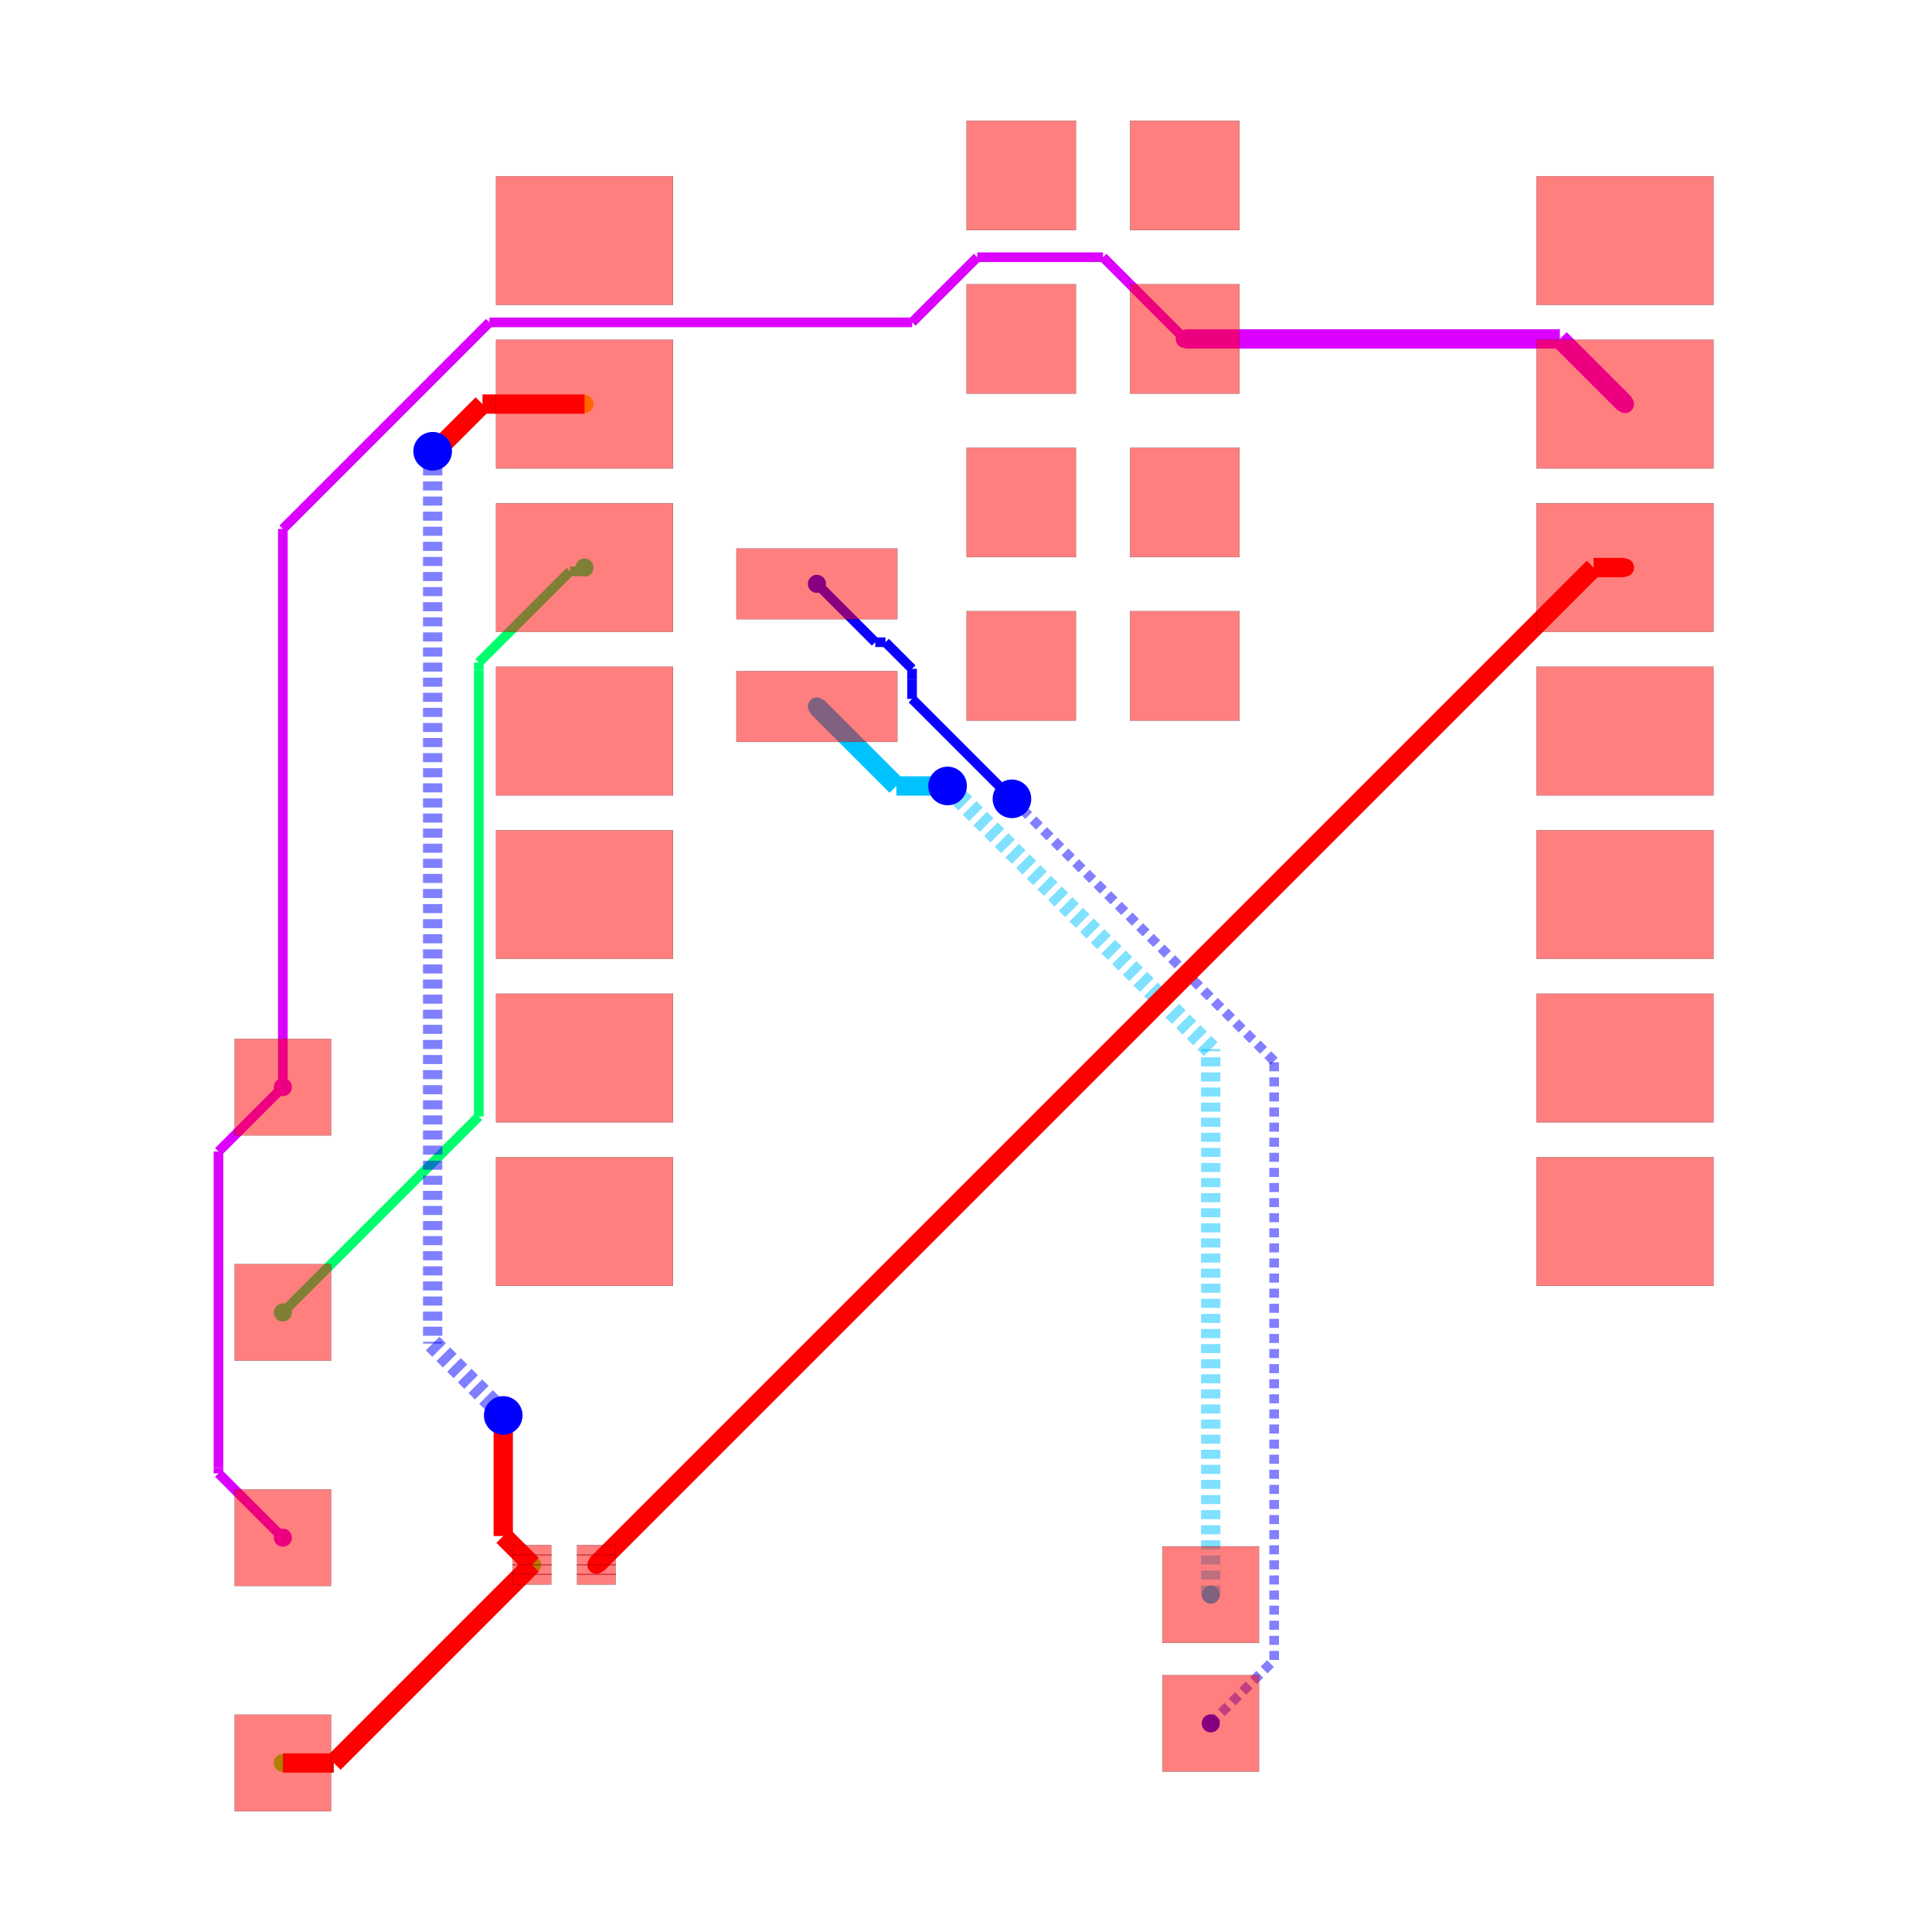
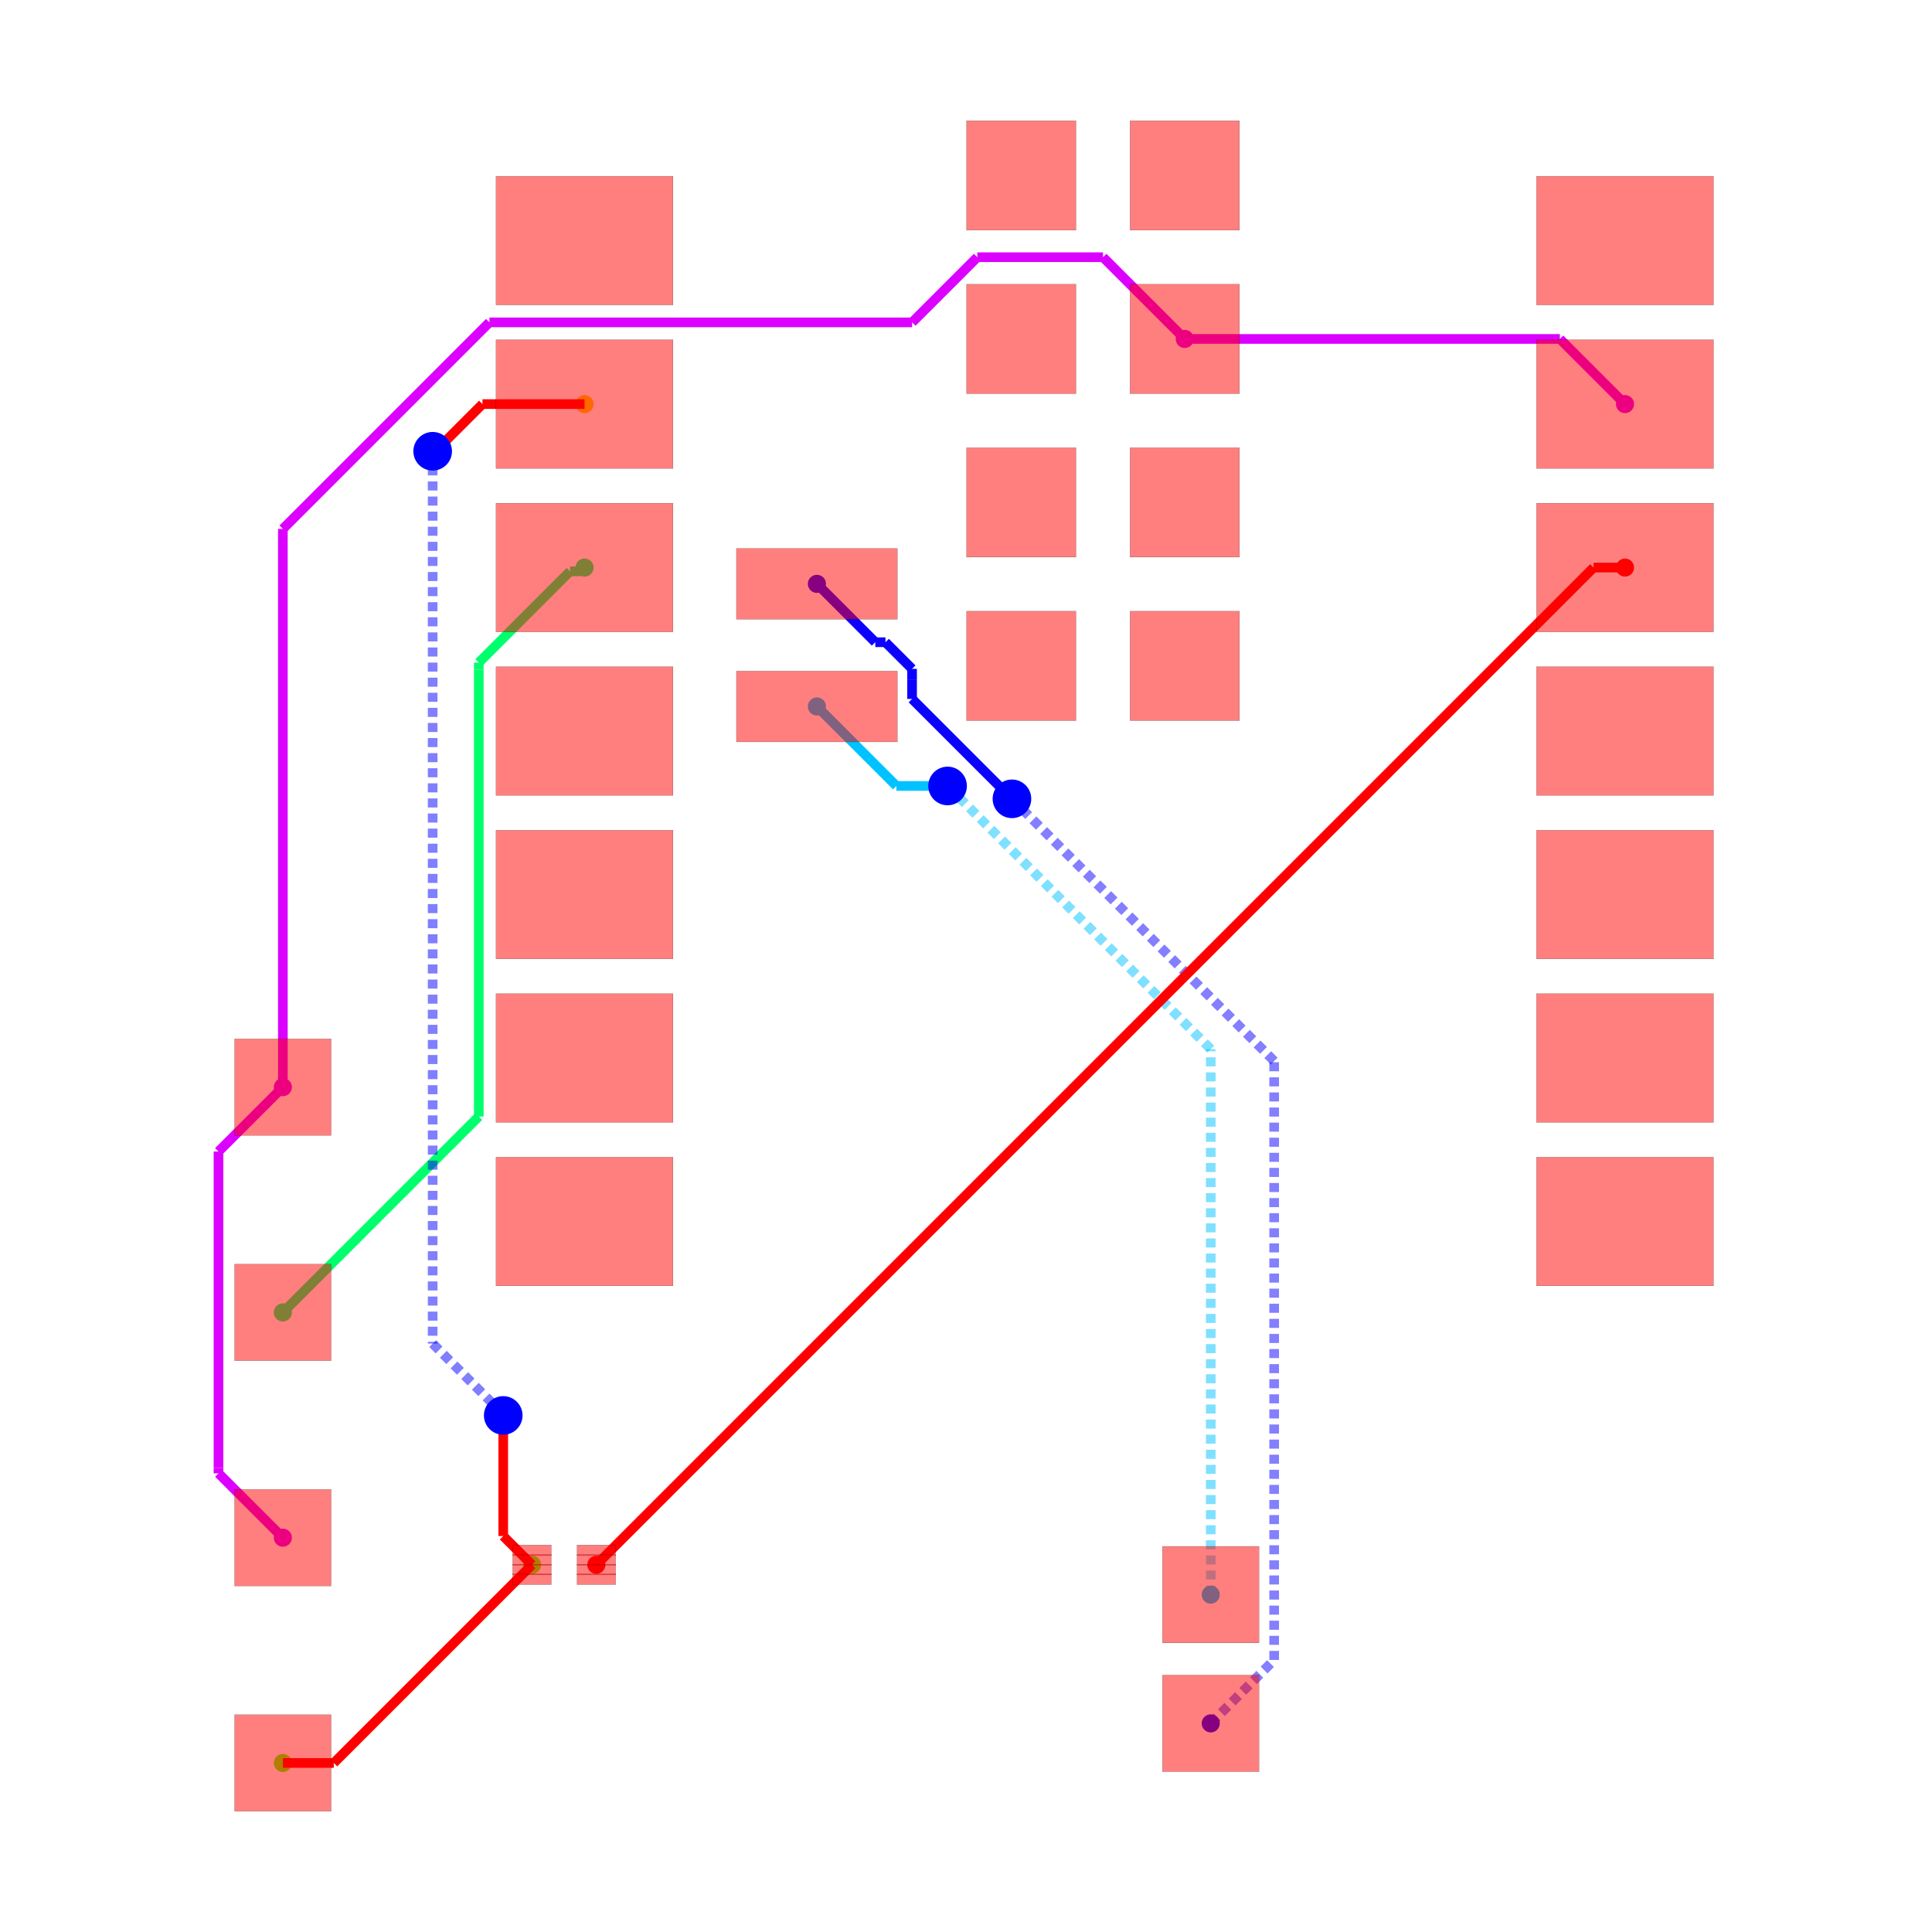
<svg xmlns="http://www.w3.org/2000/svg" width="640" height="640" viewBox="0 0 640 640">
  <rect width="100%" height="100%" fill="white" />
  <g>
    <circle data-type="point" data-label="source_trace_2 (top)" data-x="10.124772" data-y="6.993" cx="538.304" cy="188.015" r="3" fill="hsl(0, 100%, 50%)" />
  </g>
  <g>
    <circle data-type="point" data-label="source_trace_2 (top)" data-x="-5.856893060790263" data-y="-8.500436101920712" cx="197.549" cy="518.359" r="3" fill="hsl(0, 100%, 50%)" />
  </g>
  <g>
    <circle data-type="point" data-label="source_trace_3 (top)" data-x="-6.040227999999999" data-y="9.533000000000001" cx="193.64" cy="133.858" r="3" fill="hsl(48.571, 100%, 50%)" />
  </g>
  <g>
    <circle data-type="point" data-label="source_trace_3 (top)" data-x="-6.856893060790263" data-y="-8.500436101920712" cx="176.228" cy="518.359" r="3" fill="hsl(48.571, 100%, 50%)" />
  </g>
  <g>
    <circle data-type="point" data-label="source_trace_4 (top)" data-x="-6.856893060790263" data-y="-8.500436101920712" cx="176.228" cy="518.359" r="3" fill="hsl(97.143, 100%, 50%)" />
  </g>
  <g>
    <circle data-type="point" data-label="source_trace_4 (top)" data-x="-10.727385294299685" data-y="-11.579453643315949" cx="93.703" cy="584.009" r="3" fill="hsl(97.143, 100%, 50%)" />
  </g>
  <g>
    <circle data-type="point" data-label="source_trace_6 (top)" data-x="-6.040227999999999" data-y="6.993" cx="193.64" cy="188.015" r="3" fill="hsl(145.714, 100%, 50%)" />
  </g>
  <g>
    <circle data-type="point" data-label="source_trace_6 (top)" data-x="-10.727385294299685" data-y="-4.579453643315949" cx="93.703" cy="434.758" r="3" fill="hsl(145.714, 100%, 50%)" />
  </g>
  <g>
    <circle data-type="point" data-label="source_trace_8 (top)" data-x="-2.4302279999999996" data-y="4.835" cx="270.611" cy="234.026" r="3" fill="hsl(194.286, 100%, 50%)" />
  </g>
  <g>
    <circle data-type="point" data-label="source_trace_8 (top)" data-x="3.6885631738662035" data-y="-8.96420520580684" cx="401.074" cy="528.248" r="3" fill="hsl(194.286, 100%, 50%)" />
  </g>
  <g>
    <circle data-type="point" data-label="source_trace_9 (top)" data-x="-2.4302279999999996" data-y="6.74" cx="270.611" cy="193.409" r="3" fill="hsl(242.857, 100%, 50%)" />
  </g>
  <g>
    <circle data-type="point" data-label="source_trace_9 (top)" data-x="3.6885631738662035" data-y="-10.96420520580684" cx="401.074" cy="570.891" r="3" fill="hsl(242.857, 100%, 50%)" />
  </g>
  <g>
    <circle data-type="point" data-label="source_net_0 (top)" data-x="-10.727385294299685" data-y="-8.079453643315949" cx="93.703" cy="509.383" r="3" fill="hsl(291.429, 100%, 50%)" />
  </g>
  <g>
    <circle data-type="point" data-label="source_net_0 (top)" data-x="-10.727385294299685" data-y="-1.079453643315949" cx="93.703" cy="360.132" r="3" fill="hsl(291.429, 100%, 50%)" />
  </g>
  <g>
    <circle data-type="point" data-label="source_net_0 (top)" data-x="3.2847720000000002" data-y="10.545" cx="392.464" cy="112.28" r="3" fill="hsl(291.429, 100%, 50%)" />
  </g>
  <g>
    <circle data-type="point" data-label="source_net_0 (top)" data-x="10.124772" data-y="9.533000000000001" cx="538.304" cy="133.858" r="3" fill="hsl(291.429, 100%, 50%)" />
  </g>
  <g>
-     <polyline data-points="3.2847720000000002,10.545 9.112772000000001,10.545" data-type="line" data-label="" points="392.464,112.28 516.727,112.28" fill="none" stroke="hsl(291.429, 100%, 50%)" stroke-width="6.396" />
-   </g>
-   <g>
-     <polyline data-points="9.112772000000001,10.545 10.124772,9.533000000000001" data-type="line" data-label="" points="516.727,112.28 538.304,133.858" fill="none" stroke="hsl(291.429, 100%, 50%)" stroke-width="6.396" />
+     <polyline data-points="3.2847720000000002,10.545 9.112772000000001,10.545" data-type="line" data-label="" points="392.464,112.28 516.727,112.28" fill="none" stroke="hsl(291.429, 100%, 50%)" stroke-width="3.198" />
+   </g>
+   <g>
+     <polyline data-points="9.112772000000001,10.545 10.124772,9.533000000000001" data-type="line" data-label="" points="516.727,112.28 538.304,133.858" fill="none" stroke="hsl(291.429, 100%, 50%)" stroke-width="3.198" />
  </g>
  <g>
    <polyline data-points="-10.727385294299685,-1.079453643315949 -11.727494334164163,-2.079562683180427" data-type="line" data-label="" points="93.703,360.132 72.379,381.456" fill="none" stroke="hsl(291.429, 100%, 50%)" stroke-width="3.198" />
  </g>
  <g>
    <polyline data-points="-11.727494334164163,-2.079562683180427 -11.727494334164163,-6.994025818108921" data-type="line" data-label="" points="72.379,381.456 72.379,486.24" fill="none" stroke="hsl(291.429, 100%, 50%)" stroke-width="3.198" />
  </g>
  <g>
    <polyline data-points="-11.727494334164163,-6.994025818108921 -11.727494334164163,-7.079344603451471" data-type="line" data-label="" points="72.379,486.24 72.379,488.059" fill="none" stroke="hsl(291.429, 100%, 50%)" stroke-width="3.198" />
  </g>
  <g>
    <polyline data-points="-11.727494334164163,-7.079344603451471 -10.727385294299685,-8.079453643315949" data-type="line" data-label="" points="72.379,488.059 93.703,509.383" fill="none" stroke="hsl(291.429, 100%, 50%)" stroke-width="3.198" />
  </g>
  <g>
    <polyline data-points="-10.727385294299685,-1.079453643315949 -10.727385294299685,7.593448202743216" data-type="line" data-label="" points="93.703,360.132 93.703,175.212" fill="none" stroke="hsl(291.429, 100%, 50%)" stroke-width="3.198" />
  </g>
  <g>
    <polyline data-points="-10.727385294299685,7.593448202743216 -7.518349078821869,10.802484418221033" data-type="line" data-label="" points="93.703,175.212 162.125,106.79" fill="none" stroke="hsl(291.429, 100%, 50%)" stroke-width="3.198" />
  </g>
  <g>
    <polyline data-points="-7.518349078821869,10.802484418221033 -0.9507636247636544,10.802484418221033" data-type="line" data-label="" points="162.125,106.79 302.156,106.79" fill="none" stroke="hsl(291.429, 100%, 50%)" stroke-width="3.198" />
  </g>
  <g>
    <polyline data-points="-0.9507636247636544,10.802484418221033 0.06175195701531419,11.815000000000001" data-type="line" data-label="" points="302.156,106.79 323.744,85.202" fill="none" stroke="hsl(291.429, 100%, 50%)" stroke-width="3.198" />
  </g>
  <g>
    <polyline data-points="0.06175195701531419,11.815000000000001 2.014771999999999,11.815000000000001" data-type="line" data-label="" points="323.744,85.202 365.386,85.202" fill="none" stroke="hsl(291.429, 100%, 50%)" stroke-width="3.198" />
  </g>
  <g>
    <polyline data-points="2.014771999999999,11.815000000000001 3.2847720000000002,10.545" data-type="line" data-label="" points="365.386,85.202 392.464,112.28" fill="none" stroke="hsl(291.429, 100%, 50%)" stroke-width="3.198" />
  </g>
  <g>
    <polyline data-points="3.6885631738662035,-10.96420520580684 4.674003980297006,-9.978764399376036" data-type="line" data-label="" points="401.074,570.891 422.085,549.88" fill="none" stroke="rgba(8,0,255,0.5)" stroke-width="3.198" stroke-dasharray="3 2" />
  </g>
  <g>
    <polyline data-points="4.674003980297006,-9.978764399376036 4.674003980297006,-0.6740039802970057" data-type="line" data-label="" points="422.085,549.88 422.085,351.487" fill="none" stroke="rgba(8,0,255,0.5)" stroke-width="3.198" stroke-dasharray="3 2" />
  </g>
  <g>
    <polyline data-points="4.674003980297006,-0.6740039802970057 4.674003980297005,-0.6740039802970057" data-type="line" data-label="" points="422.085,351.487 422.085,351.487" fill="none" stroke="rgba(8,0,255,0.5)" stroke-width="3.198" stroke-dasharray="3 2" />
  </g>
  <g>
    <polyline data-points="4.674003980297005,-0.6740039802970057 0.6086043210830926,3.3913956789169077" data-type="line" data-label="" points="422.085,351.487 335.404,264.806" fill="none" stroke="rgba(8,0,255,0.5)" stroke-width="3.198" stroke-dasharray="3 2" />
  </g>
  <g>
    <polyline data-points="0.6086043210830926,3.3913956789169077 0.6,3.4000000000000004" data-type="line" data-label="" points="335.404,264.806 335.221,264.623" fill="none" stroke="rgba(8,0,255,0.5)" stroke-width="3.198" stroke-dasharray="3 2" />
  </g>
  <g>
    <polyline data-points="0.6,3.4000000000000004 -0.9518234432128395,4.95182344321284" data-type="line" data-label="" points="335.221,264.623 302.133,231.536" fill="none" stroke="hsl(242.857, 100%, 50%)" stroke-width="3.198" />
  </g>
  <g>
    <polyline data-points="-0.9518234432128395,4.95182344321284 -0.9518234432128395,5.255982714751378" data-type="line" data-label="" points="302.133,231.536 302.133,225.05" fill="none" stroke="hsl(242.857, 100%, 50%)" stroke-width="3.198" />
  </g>
  <g>
    <polyline data-points="-0.9518234432128395,5.255982714751378 -0.9518234432128395,5.419780192456871" data-type="line" data-label="" points="302.133,225.05 302.133,221.558" fill="none" stroke="hsl(242.857, 100%, 50%)" stroke-width="3.198" />
  </g>
  <g>
    <polyline data-points="-0.9518234432128395,5.419780192456871 -1.3650920106338424,5.833048759877874" data-type="line" data-label="" points="302.133,221.558 293.322,212.747" fill="none" stroke="hsl(242.857, 100%, 50%)" stroke-width="3.198" />
  </g>
  <g>
    <polyline data-points="-1.3650920106338424,5.833048759877874 -1.5232767598778736,5.833048759877874" data-type="line" data-label="" points="293.322,212.747 289.949,212.747" fill="none" stroke="hsl(242.857, 100%, 50%)" stroke-width="3.198" />
  </g>
  <g>
    <polyline data-points="-1.5232767598778736,5.833048759877874 -2.4302279999999996,6.74" data-type="line" data-label="" points="289.949,212.747 270.611,193.409" fill="none" stroke="hsl(242.857, 100%, 50%)" stroke-width="3.198" />
  </g>
  <g>
-     <polyline data-points="3.6885631738662035,-8.96420520580684 3.6885631738662035,-0.4885631738662033" data-type="line" data-label="" points="401.074,528.248 401.074,347.533" fill="none" stroke="rgba(0,195,255,0.5)" stroke-width="6.396" stroke-dasharray="3 2" />
-   </g>
-   <g>
-     <polyline data-points="3.6885631738662035,-0.4885631738662033 -0.39434265501119053,3.5943426550111903" data-type="line" data-label="" points="401.074,347.533 314.02,260.479" fill="none" stroke="rgba(0,195,255,0.5)" stroke-width="6.396" stroke-dasharray="3 2" />
-   </g>
-   <g>
-     <polyline data-points="-0.39434265501119053,3.5943426550111903 -0.40000000000000013,3.6" data-type="line" data-label="" points="314.02,260.479 313.899,260.359" fill="none" stroke="rgba(0,195,255,0.5)" stroke-width="6.396" stroke-dasharray="3 2" />
-   </g>
-   <g>
-     <polyline data-points="-0.40000000000000013,3.6 -1.1952279999999997,3.6" data-type="line" data-label="" points="313.899,260.359 296.944,260.359" fill="none" stroke="hsl(194.286, 100%, 50%)" stroke-width="6.396" />
-   </g>
-   <g>
-     <polyline data-points="-1.1952279999999997,3.6 -2.4302279999999996,4.835" data-type="line" data-label="" points="296.944,260.359 270.611,234.026" fill="none" stroke="hsl(194.286, 100%, 50%)" stroke-width="6.396" />
+     <polyline data-points="3.6885631738662035,-8.96420520580684 3.6885631738662035,-0.4885631738662033" data-type="line" data-label="" points="401.074,528.248 401.074,347.533" fill="none" stroke="rgba(0,195,255,0.5)" stroke-width="3.198" stroke-dasharray="3 2" />
+   </g>
+   <g>
+     <polyline data-points="3.6885631738662035,-0.4885631738662033 -0.39434265501119053,3.5943426550111903" data-type="line" data-label="" points="401.074,347.533 314.02,260.479" fill="none" stroke="rgba(0,195,255,0.5)" stroke-width="3.198" stroke-dasharray="3 2" />
+   </g>
+   <g>
+     <polyline data-points="-0.39434265501119053,3.5943426550111903 -0.40000000000000013,3.6" data-type="line" data-label="" points="314.02,260.479 313.899,260.359" fill="none" stroke="rgba(0,195,255,0.5)" stroke-width="3.198" stroke-dasharray="3 2" />
+   </g>
+   <g>
+     <polyline data-points="-0.40000000000000013,3.6 -1.1952279999999997,3.6" data-type="line" data-label="" points="313.899,260.359 296.944,260.359" fill="none" stroke="hsl(194.286, 100%, 50%)" stroke-width="3.198" />
+   </g>
+   <g>
+     <polyline data-points="-1.1952279999999997,3.6 -2.4302279999999996,4.835" data-type="line" data-label="" points="296.944,260.359 270.611,234.026" fill="none" stroke="hsl(194.286, 100%, 50%)" stroke-width="3.198" />
  </g>
  <g>
    <polyline data-points="-10.727385294299685,-4.579453643315949 -7.683421444797486,-1.53548979381375" data-type="line" data-label="" points="93.703,434.758 158.605,369.855" fill="none" stroke="hsl(145.714, 100%, 50%)" stroke-width="3.198" />
  </g>
  <g>
    <polyline data-points="-7.683421444797486,-1.53548979381375 -7.683421444797486,5.4095967638739735" data-type="line" data-label="" points="158.605,369.855 158.605,221.775" fill="none" stroke="hsl(145.714, 100%, 50%)" stroke-width="3.198" />
  </g>
  <g>
    <polyline data-points="-7.683421444797486,5.4095967638739735 -7.683421444797486,5.516578555202515" data-type="line" data-label="" points="158.605,221.775 158.605,219.494" fill="none" stroke="hsl(145.714, 100%, 50%)" stroke-width="3.198" />
  </g>
  <g>
    <polyline data-points="-7.683421444797486,5.516578555202515 -6.2656333348638,6.934366665136201" data-type="line" data-label="" points="158.605,219.494 188.834,189.265" fill="none" stroke="hsl(145.714, 100%, 50%)" stroke-width="3.198" />
  </g>
  <g>
    <polyline data-points="-6.2656333348638,6.934366665136201 -6.098861334863798,6.934366665136201" data-type="line" data-label="" points="188.834,189.265 192.39,189.265" fill="none" stroke="hsl(145.714, 100%, 50%)" stroke-width="3.198" />
  </g>
  <g>
    <polyline data-points="-6.098861334863798,6.934366665136201 -6.040227999999999,6.993" data-type="line" data-label="" points="192.39,189.265 193.64,188.015" fill="none" stroke="hsl(145.714, 100%, 50%)" stroke-width="3.198" />
  </g>
  <g>
-     <polyline data-points="-10.727385294299685,-11.579453643315949 -9.9359106021855,-11.579453643315949" data-type="line" data-label="" points="93.703,584.009 110.578,584.009" fill="none" stroke="red" stroke-width="6.396" />
-   </g>
-   <g>
-     <polyline data-points="-9.9359106021855,-11.579453643315949 -6.856893060790263,-8.500436101920712" data-type="line" data-label="" points="110.578,584.009 176.228,518.359" fill="none" stroke="red" stroke-width="6.396" />
-   </g>
-   <g>
-     <polyline data-points="-6.040227999999999,9.533000000000001 -7.6261862149085395,9.533000000000001" data-type="line" data-label="" points="193.64,133.858 159.825,133.858" fill="none" stroke="red" stroke-width="6.396" />
-   </g>
-   <g>
-     <polyline data-points="-7.6261862149085395,9.533000000000001 -8.27244901607725,8.886737198831291" data-type="line" data-label="" points="159.825,133.858 146.046,147.637" fill="none" stroke="red" stroke-width="6.396" />
-   </g>
-   <g>
-     <polyline data-points="-8.27244901607725,8.886737198831291 -8.4,8.8" data-type="line" data-label="" points="146.046,147.637 143.326,149.486" fill="none" stroke="red" stroke-width="6.396" />
-   </g>
-   <g>
-     <polyline data-points="-8.4,8.8 -8.4,-5.06335497075901" data-type="line" data-label="" points="143.326,149.486 143.326,445.075" fill="none" stroke="rgba(0,0,255,0.5)" stroke-width="6.396" stroke-dasharray="3 2" />
-   </g>
-   <g>
-     <polyline data-points="-8.4,-5.06335497075901 -7.295856780438707,-6.167498190320304" data-type="line" data-label="" points="143.326,445.075 166.868,468.617" fill="none" stroke="rgba(0,0,255,0.5)" stroke-width="6.396" stroke-dasharray="3 2" />
-   </g>
-   <g>
-     <polyline data-points="-7.295856780438707,-6.167498190320304 -7.303683588772486,-6.179968050960356" data-type="line" data-label="" points="166.868,468.617 166.702,468.883" fill="none" stroke="rgba(0,0,255,0.5)" stroke-width="6.396" stroke-dasharray="3 2" />
-   </g>
-   <g>
-     <polyline data-points="-7.303683588772486,-6.179968050960356 -7.303683588772486,-8.05364557393849" data-type="line" data-label="" points="166.702,468.883 166.702,508.833" fill="none" stroke="red" stroke-width="6.396" />
-   </g>
-   <g>
-     <polyline data-points="-7.303683588772486,-8.05364557393849 -6.856893060790263,-8.500436101920712" data-type="line" data-label="" points="166.702,508.833 176.228,518.359" fill="none" stroke="red" stroke-width="6.396" />
-   </g>
-   <g>
-     <polyline data-points="10.124772,6.993 9.63654304113045,6.993" data-type="line" data-label="" points="538.304,188.015 527.894,188.015" fill="none" stroke="hsl(0, 100%, 50%)" stroke-width="6.396" />
-   </g>
-   <g>
-     <polyline data-points="9.63654304113045,6.993 -5.856893060790263,-8.500436101920712" data-type="line" data-label="" points="527.894,188.015 197.549,518.359" fill="none" stroke="hsl(0, 100%, 50%)" stroke-width="6.396" />
+     <polyline data-points="-10.727385294299685,-11.579453643315949 -9.9359106021855,-11.579453643315949" data-type="line" data-label="" points="93.703,584.009 110.578,584.009" fill="none" stroke="red" stroke-width="3.198" />
+   </g>
+   <g>
+     <polyline data-points="-9.9359106021855,-11.579453643315949 -6.856893060790263,-8.500436101920712" data-type="line" data-label="" points="110.578,584.009 176.228,518.359" fill="none" stroke="red" stroke-width="3.198" />
+   </g>
+   <g>
+     <polyline data-points="-6.040227999999999,9.533000000000001 -7.6261862149085395,9.533000000000001" data-type="line" data-label="" points="193.64,133.858 159.825,133.858" fill="none" stroke="red" stroke-width="3.198" />
+   </g>
+   <g>
+     <polyline data-points="-7.6261862149085395,9.533000000000001 -8.27244901607725,8.886737198831291" data-type="line" data-label="" points="159.825,133.858 146.046,147.637" fill="none" stroke="red" stroke-width="3.198" />
+   </g>
+   <g>
+     <polyline data-points="-8.27244901607725,8.886737198831291 -8.4,8.8" data-type="line" data-label="" points="146.046,147.637 143.326,149.486" fill="none" stroke="red" stroke-width="3.198" />
+   </g>
+   <g>
+     <polyline data-points="-8.4,8.8 -8.4,-5.06335497075901" data-type="line" data-label="" points="143.326,149.486 143.326,445.075" fill="none" stroke="rgba(0,0,255,0.5)" stroke-width="3.198" stroke-dasharray="3 2" />
+   </g>
+   <g>
+     <polyline data-points="-8.4,-5.06335497075901 -7.295856780438707,-6.167498190320304" data-type="line" data-label="" points="143.326,445.075 166.868,468.617" fill="none" stroke="rgba(0,0,255,0.5)" stroke-width="3.198" stroke-dasharray="3 2" />
+   </g>
+   <g>
+     <polyline data-points="-7.295856780438707,-6.167498190320304 -7.303683588772486,-6.179968050960356" data-type="line" data-label="" points="166.868,468.617 166.702,468.883" fill="none" stroke="rgba(0,0,255,0.5)" stroke-width="3.198" stroke-dasharray="3 2" />
+   </g>
+   <g>
+     <polyline data-points="-7.303683588772486,-6.179968050960356 -7.303683588772486,-8.05364557393849" data-type="line" data-label="" points="166.702,468.883 166.702,508.833" fill="none" stroke="red" stroke-width="3.198" />
+   </g>
+   <g>
+     <polyline data-points="-7.303683588772486,-8.05364557393849 -6.856893060790263,-8.500436101920712" data-type="line" data-label="" points="166.702,508.833 176.228,518.359" fill="none" stroke="red" stroke-width="3.198" />
+   </g>
+   <g>
+     <polyline data-points="10.124772,6.993 9.63654304113045,6.993" data-type="line" data-label="" points="538.304,188.015 527.894,188.015" fill="none" stroke="hsl(0, 100%, 50%)" stroke-width="3.198" />
+   </g>
+   <g>
+     <polyline data-points="9.63654304113045,6.993 -5.856893060790263,-8.500436101920712" data-type="line" data-label="" points="527.894,188.015 197.549,518.359" fill="none" stroke="hsl(0, 100%, 50%)" stroke-width="3.198" />
  </g>
  <g>
    <rect data-type="rect" data-label="" data-x="-5.856893060790263" data-y="-8.275436101920713" x="191.153" y="511.803" width="12.793" height="3.518" fill="rgba(255,0,0,0.5)" stroke="black" stroke-width="0.047" />
  </g>
  <g>
    <rect data-type="rect" data-label="" data-x="-5.856893060790263" data-y="-8.425436101920713" x="191.153" y="515.001" width="12.793" height="3.518" fill="rgba(255,0,0,0.5)" stroke="black" stroke-width="0.047" />
  </g>
  <g>
    <rect data-type="rect" data-label="" data-x="-5.856893060790263" data-y="-8.575436101920712" x="191.153" y="518.199" width="12.793" height="3.518" fill="rgba(255,0,0,0.5)" stroke="black" stroke-width="0.047" />
  </g>
  <g>
    <rect data-type="rect" data-label="" data-x="-5.856893060790263" data-y="-8.725436101920712" x="191.153" y="521.398" width="12.793" height="3.518" fill="rgba(255,0,0,0.5)" stroke="black" stroke-width="0.047" />
  </g>
  <g>
    <rect data-type="rect" data-label="" data-x="-6.856893060790263" data-y="-8.275436101920713" x="169.831" y="511.803" width="12.793" height="3.518" fill="rgba(255,0,0,0.5)" stroke="black" stroke-width="0.047" />
  </g>
  <g>
    <rect data-type="rect" data-label="" data-x="-6.856893060790263" data-y="-8.425436101920713" x="169.831" y="515.001" width="12.793" height="3.518" fill="rgba(255,0,0,0.5)" stroke="black" stroke-width="0.047" />
  </g>
  <g>
    <rect data-type="rect" data-label="" data-x="-6.856893060790263" data-y="-8.575436101920712" x="169.831" y="518.199" width="12.793" height="3.518" fill="rgba(255,0,0,0.5)" stroke="black" stroke-width="0.047" />
  </g>
  <g>
    <rect data-type="rect" data-label="" data-x="-6.856893060790263" data-y="-8.725436101920712" x="169.831" y="521.398" width="12.793" height="3.518" fill="rgba(255,0,0,0.5)" stroke="black" stroke-width="0.047" />
  </g>
  <g>
    <rect data-type="rect" data-label="" data-x="-6.040227999999999" data-y="12.073" x="164.323" y="58.379" width="58.634" height="42.643" fill="rgba(255,0,0,0.5)" stroke="black" stroke-width="0.047" />
  </g>
  <g>
    <rect data-type="rect" data-label="" data-x="-6.040227999999999" data-y="9.533000000000001" x="164.323" y="112.536" width="58.634" height="42.643" fill="rgba(255,0,0,0.5)" stroke="black" stroke-width="0.047" />
  </g>
  <g>
    <rect data-type="rect" data-label="" data-x="-6.040227999999999" data-y="6.993" x="164.323" y="166.693" width="58.634" height="42.643" fill="rgba(255,0,0,0.5)" stroke="black" stroke-width="0.047" />
  </g>
  <g>
    <rect data-type="rect" data-label="" data-x="-6.040227999999999" data-y="4.453" x="164.323" y="220.85" width="58.634" height="42.643" fill="rgba(255,0,0,0.5)" stroke="black" stroke-width="0.047" />
  </g>
  <g>
    <rect data-type="rect" data-label="" data-x="-6.040227999999999" data-y="1.9129999999999998" x="164.323" y="275.007" width="58.634" height="42.643" fill="rgba(255,0,0,0.5)" stroke="black" stroke-width="0.047" />
  </g>
  <g>
    <rect data-type="rect" data-label="" data-x="-6.040227999999999" data-y="-0.6269999999999998" x="164.323" y="329.163" width="58.634" height="42.643" fill="rgba(255,0,0,0.5)" stroke="black" stroke-width="0.047" />
  </g>
  <g>
    <rect data-type="rect" data-label="" data-x="-6.040227999999999" data-y="-3.167" x="164.323" y="383.32" width="58.634" height="42.643" fill="rgba(255,0,0,0.5)" stroke="black" stroke-width="0.047" />
  </g>
  <g>
    <rect data-type="rect" data-label="" data-x="10.124772" data-y="-3.167" x="508.987" y="383.32" width="58.634" height="42.643" fill="rgba(255,0,0,0.5)" stroke="black" stroke-width="0.047" />
  </g>
  <g>
    <rect data-type="rect" data-label="" data-x="10.124772" data-y="-0.6269999999999998" x="508.987" y="329.163" width="58.634" height="42.643" fill="rgba(255,0,0,0.5)" stroke="black" stroke-width="0.047" />
  </g>
  <g>
    <rect data-type="rect" data-label="" data-x="10.124772" data-y="1.9129999999999998" x="508.987" y="275.007" width="58.634" height="42.643" fill="rgba(255,0,0,0.5)" stroke="black" stroke-width="0.047" />
  </g>
  <g>
    <rect data-type="rect" data-label="" data-x="10.124772" data-y="4.453" x="508.987" y="220.85" width="58.634" height="42.643" fill="rgba(255,0,0,0.5)" stroke="black" stroke-width="0.047" />
  </g>
  <g>
    <rect data-type="rect" data-label="" data-x="10.124772" data-y="6.993" x="508.987" y="166.693" width="58.634" height="42.643" fill="rgba(255,0,0,0.5)" stroke="black" stroke-width="0.047" />
  </g>
  <g>
    <rect data-type="rect" data-label="" data-x="10.124772" data-y="9.533000000000001" x="508.987" y="112.536" width="58.634" height="42.643" fill="rgba(255,0,0,0.5)" stroke="black" stroke-width="0.047" />
  </g>
  <g>
    <rect data-type="rect" data-label="" data-x="10.124772" data-y="12.073" x="508.987" y="58.379" width="58.634" height="42.643" fill="rgba(255,0,0,0.5)" stroke="black" stroke-width="0.047" />
  </g>
  <g>
    <rect data-type="rect" data-label="" data-x="-2.4302279999999996" data-y="4.835" x="243.959" y="222.3" width="53.304" height="23.454" fill="rgba(255,0,0,0.5)" stroke="black" stroke-width="0.047" />
  </g>
  <g>
    <rect data-type="rect" data-label="" data-x="-2.4302279999999996" data-y="6.74" x="243.959" y="181.682" width="53.304" height="23.454" fill="rgba(255,0,0,0.5)" stroke="black" stroke-width="0.047" />
  </g>
  <g>
    <rect data-type="rect" data-label="" data-x="0.7447720000000002" data-y="13.085" x="320.184" y="40" width="36.247" height="36.247" fill="rgba(255,0,0,0.5)" stroke="black" stroke-width="0.047" />
  </g>
  <g>
    <rect data-type="rect" data-label="" data-x="3.2847720000000002" data-y="13.085" x="374.341" y="40" width="36.247" height="36.247" fill="rgba(255,0,0,0.5)" stroke="black" stroke-width="0.047" />
  </g>
  <g>
    <rect data-type="rect" data-label="" data-x="0.7447720000000002" data-y="10.545" x="320.184" y="94.157" width="36.247" height="36.247" fill="rgba(255,0,0,0.5)" stroke="black" stroke-width="0.047" />
  </g>
  <g>
    <rect data-type="rect" data-label="" data-x="3.2847720000000002" data-y="10.545" x="374.341" y="94.157" width="36.247" height="36.247" fill="rgba(255,0,0,0.5)" stroke="black" stroke-width="0.047" />
  </g>
  <g>
    <rect data-type="rect" data-label="" data-x="0.7447720000000002" data-y="8.004999999999999" x="320.184" y="148.314" width="36.247" height="36.247" fill="rgba(255,0,0,0.5)" stroke="black" stroke-width="0.047" />
  </g>
  <g>
    <rect data-type="rect" data-label="" data-x="3.2847720000000002" data-y="8.004999999999999" x="374.341" y="148.314" width="36.247" height="36.247" fill="rgba(255,0,0,0.5)" stroke="black" stroke-width="0.047" />
  </g>
  <g>
    <rect data-type="rect" data-label="" data-x="0.7447720000000002" data-y="5.465" x="320.184" y="202.471" width="36.247" height="36.247" fill="rgba(255,0,0,0.5)" stroke="black" stroke-width="0.047" />
  </g>
  <g>
    <rect data-type="rect" data-label="" data-x="3.2847720000000002" data-y="5.465" x="374.341" y="202.471" width="36.247" height="36.247" fill="rgba(255,0,0,0.5)" stroke="black" stroke-width="0.047" />
  </g>
  <g>
    <rect data-type="rect" data-label="" data-x="3.6885631738662035" data-y="-10.96420520580684" x="385.083" y="554.9" width="31.982" height="31.982" fill="rgba(255,0,0,0.5)" stroke="black" stroke-width="0.047" />
  </g>
  <g>
    <rect data-type="rect" data-label="" data-x="3.6885631738662035" data-y="-8.96420520580684" x="385.083" y="512.256" width="31.982" height="31.982" fill="rgba(255,0,0,0.5)" stroke="black" stroke-width="0.047" />
  </g>
  <g>
    <rect data-type="rect" data-label="" data-x="-10.727385294299685" data-y="-11.579453643315949" x="77.712" y="568.018" width="31.982" height="31.982" fill="rgba(255,0,0,0.5)" stroke="black" stroke-width="0.047" />
  </g>
  <g>
    <rect data-type="rect" data-label="" data-x="-10.727385294299685" data-y="-8.079453643315949" x="77.712" y="493.392" width="31.982" height="31.982" fill="rgba(255,0,0,0.5)" stroke="black" stroke-width="0.047" />
  </g>
  <g>
    <rect data-type="rect" data-label="" data-x="-10.727385294299685" data-y="-4.579453643315949" x="77.712" y="418.766" width="31.982" height="31.982" fill="rgba(255,0,0,0.5)" stroke="black" stroke-width="0.047" />
  </g>
  <g>
    <rect data-type="rect" data-label="" data-x="-10.727385294299685" data-y="-1.079453643315949" x="77.712" y="344.141" width="31.982" height="31.982" fill="rgba(255,0,0,0.5)" stroke="black" stroke-width="0.047" />
  </g>
  <circle data-type="circle" data-label="" data-x="0.6" data-y="3.4000000000000004" cx="335.221" cy="264.623" r="6.396" fill="blue" stroke="none" stroke-width="0.047" />
  <circle data-type="circle" data-label="" data-x="-0.40000000000000013" data-y="3.6" cx="313.899" cy="260.359" r="6.396" fill="blue" stroke="none" stroke-width="0.047" />
  <circle data-type="circle" data-label="" data-x="-8.4" data-y="8.8" cx="143.326" cy="149.486" r="6.396" fill="blue" stroke="none" stroke-width="0.047" />
  <circle data-type="circle" data-label="" data-x="-7.303683588772486" data-y="-6.179968050960356" cx="166.702" cy="468.883" r="6.396" fill="blue" stroke="none" stroke-width="0.047" />
  <g id="crosshair" style="display: none">
    <line id="crosshair-h" y1="0" y2="640" stroke="#666" stroke-width="0.5" />
    <line id="crosshair-v" x1="0" x2="640" stroke="#666" stroke-width="0.5" />
    <text id="coordinates" font-family="monospace" font-size="12" fill="#666" />
  </g>
</svg>
